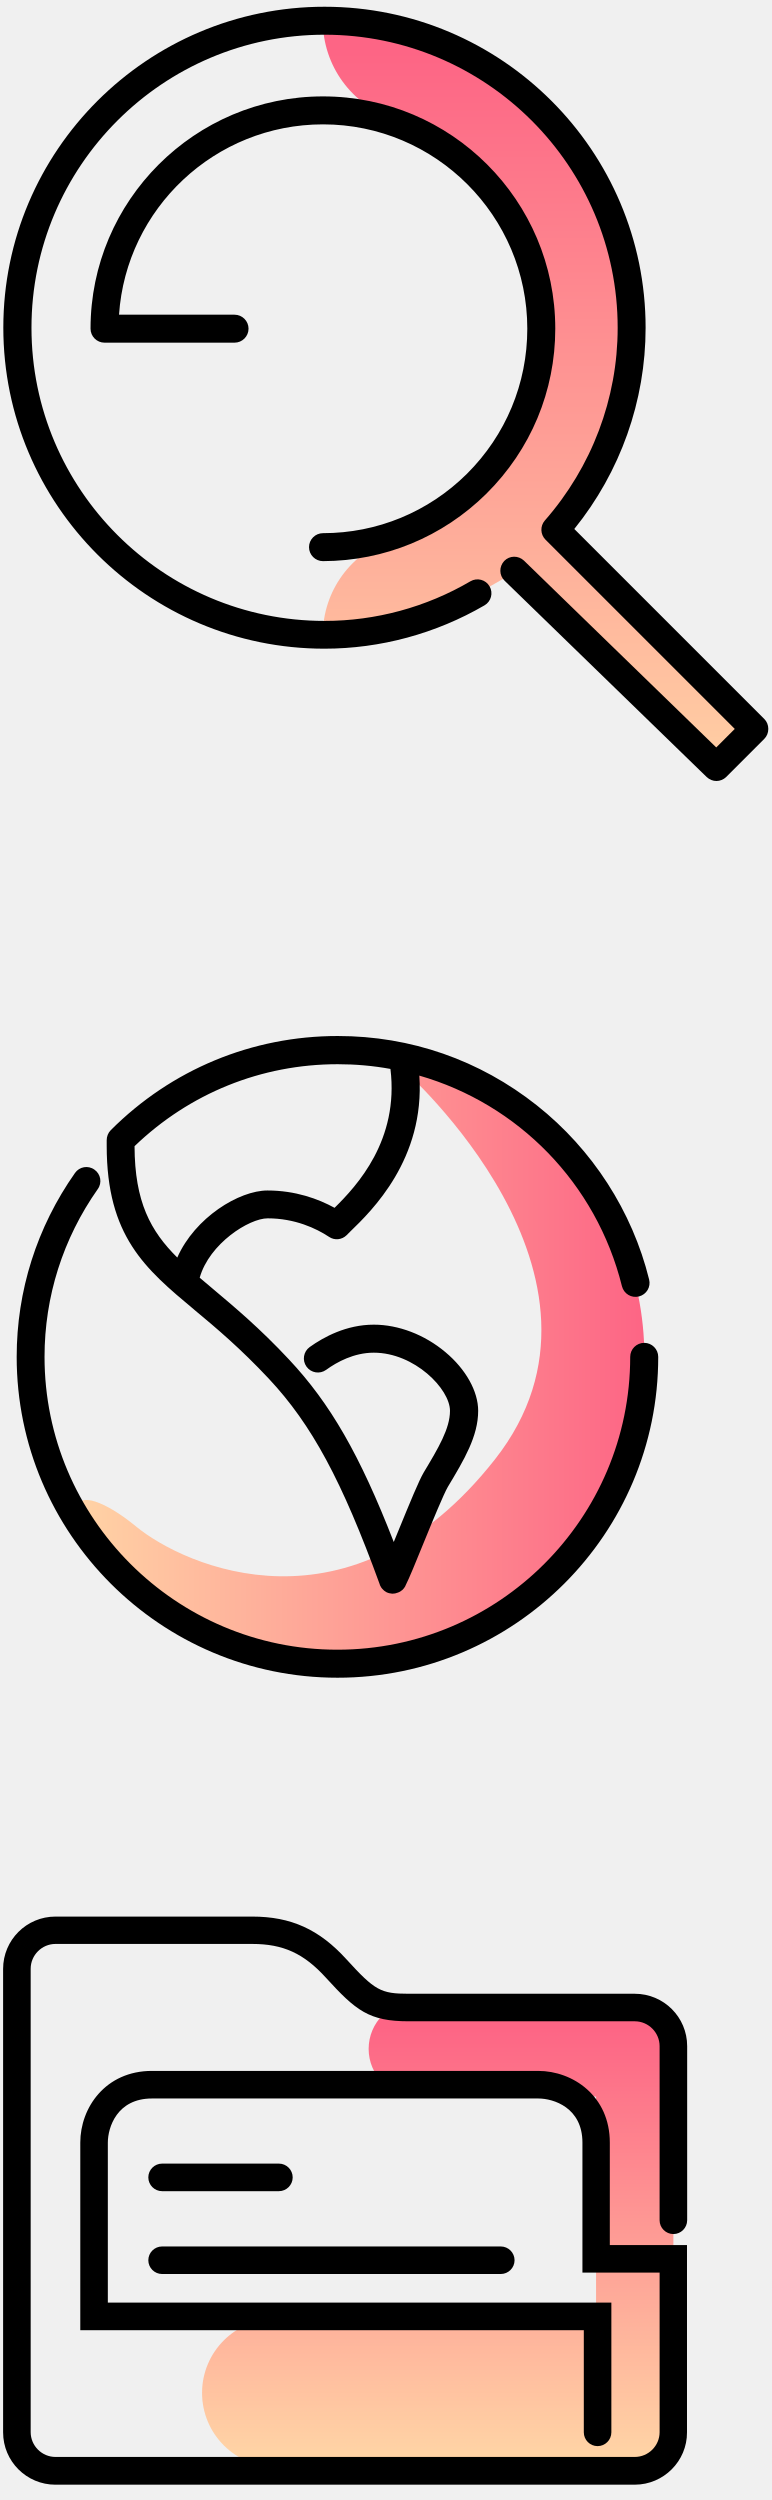
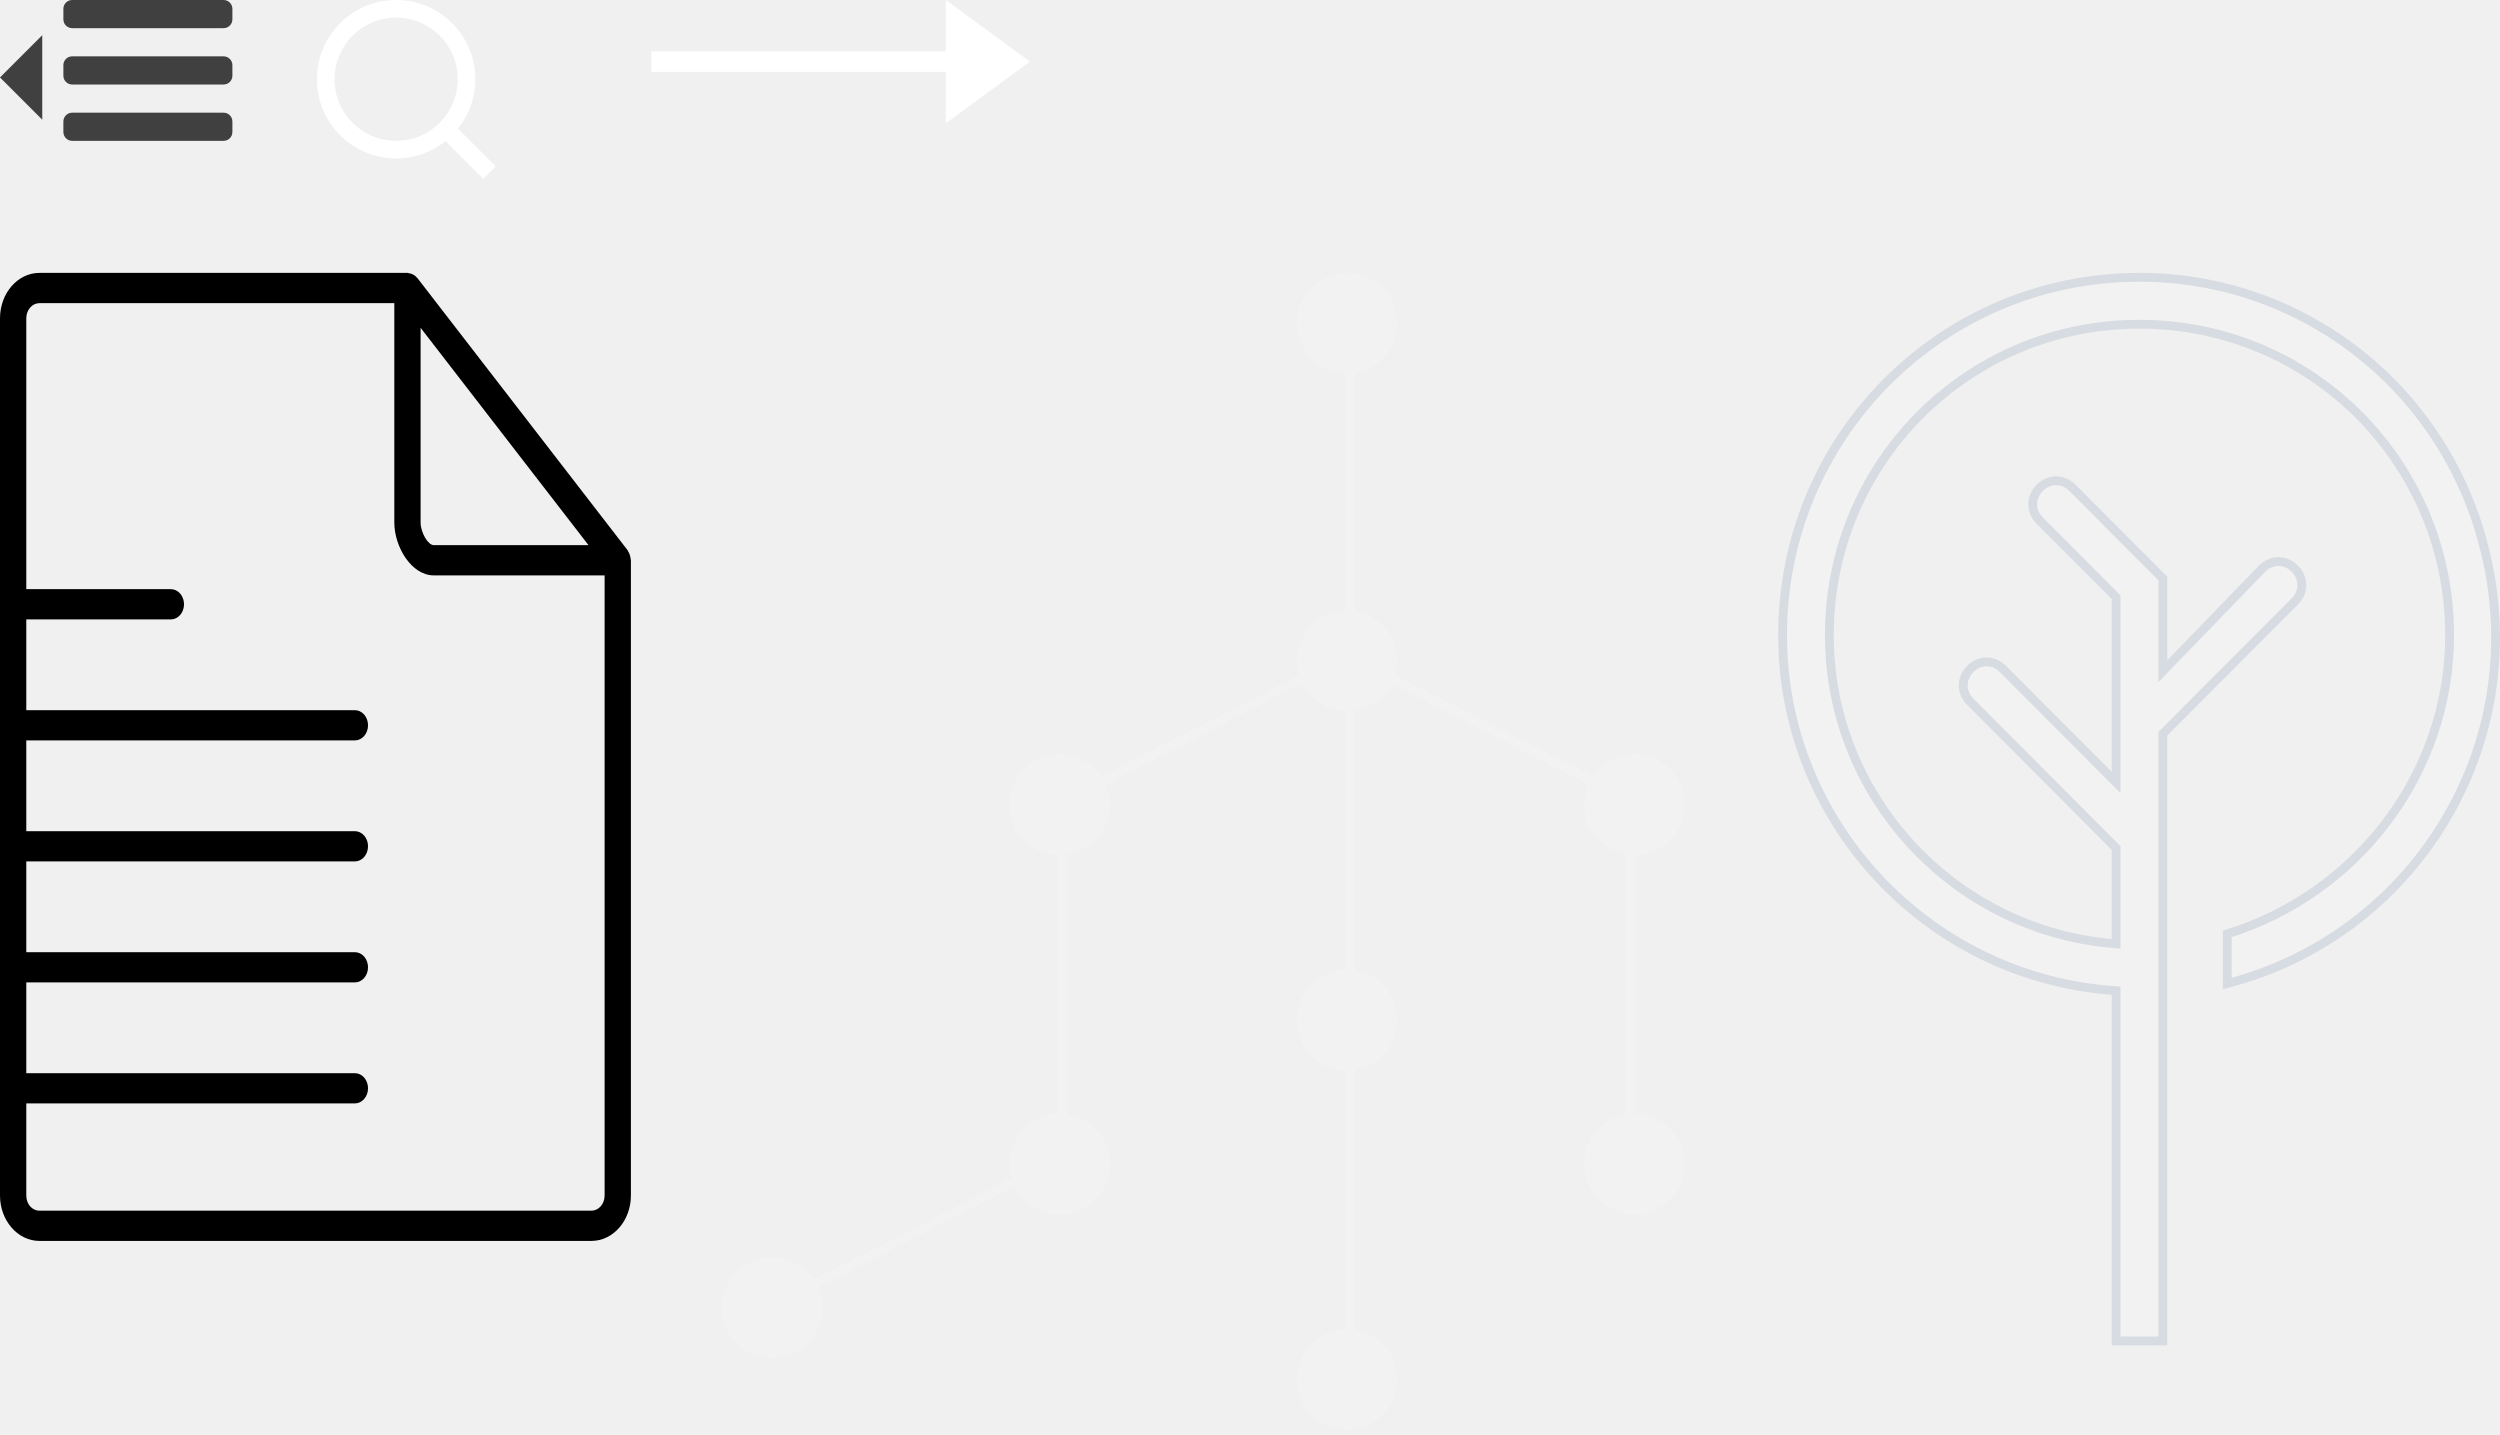
- <svg xmlns="http://www.w3.org/2000/svg" width="46px" height="149px" viewBox="0 0 46 149" version="1.1">
-   <defs>
-     <linearGradient x1="50.009%" y1="97.097%" x2="50.009%" y2="5.34%" id="linearGradient-1">
-       <stop stop-color="#FFD3A5" offset="0%" />
-       <stop stop-color="#FD6585" offset="100%" />
-     </linearGradient>
-     <linearGradient x1="0.001%" y1="50.006%" x2="99.993%" y2="50.006%" id="linearGradient-2">
-       <stop stop-color="#FFD3A5" offset="0%" />
-       <stop stop-color="#FD6585" offset="100%" />
-     </linearGradient>
-     <linearGradient x1="50.007%" y1="105.097%" x2="50.007%" y2="4.324%" id="linearGradient-3">
-       <stop stop-color="#FFD3A5" offset="0%" />
-       <stop stop-color="#FD6585" offset="100%" />
-     </linearGradient>
-   </defs>
-   <g id="Page-1" stroke="none" stroke-width="1" fill="none" fill-rule="evenodd">
-     <g id="Artboard" fill-rule="nonzero">
-       <g id="ic_sprite">
-         <g id="group-7" transform="translate(0, 114)">
-           <path d="M40.134,8.801 L40.134,30.578 C40.134,31.902 39.056,32.98 37.731,32.98 L35.668,32.98 L35.668,33.041 L16.468,33.041 C14.025,33.041 12.043,31.06 12.043,28.616 C12.043,26.173 14.025,24.191 16.468,24.191 L35.525,24.191 L35.525,10.957 L24.815,10.957 C23.245,10.957 21.971,9.684 21.971,8.113 C21.971,6.543 23.245,5.269 24.815,5.269 L37.167,5.269 L37.167,5.32 C38.85,5.587 40.134,7.045 40.134,8.8 L40.134,8.801 Z" id="Path" fill="url(#linearGradient-1)" />
-           <path d="M37.834,34.088 L3.305,34.088 C1.581,34.088 0.185,32.692 0.185,30.968 L0.185,3.348 C0.185,1.624 1.581,0.228 3.306,0.228 L15.031,0.228 C17.341,0.228 19.025,0.988 20.647,2.774 C22.341,4.633 22.69,4.828 24.353,4.828 L37.833,4.828 C39.559,4.828 40.955,6.224 40.955,7.948 L40.955,18.328 C40.955,18.78 40.585,19.15 40.134,19.15 C39.682,19.15 39.312,18.78 39.312,18.329 L39.312,7.948 C39.312,7.137 38.645,6.469 37.834,6.469 L24.354,6.469 C21.992,6.469 21.212,5.833 19.425,3.872 C18.111,2.424 16.879,1.859 15.031,1.859 L3.306,1.859 C2.496,1.859 1.828,2.527 1.828,3.338 L1.828,30.956 C1.828,31.767 2.495,32.434 3.306,32.434 L37.835,32.434 C38.646,32.434 39.313,31.767 39.313,30.956 L39.313,21.449 L34.713,21.449 L34.713,13.698 C34.713,11.614 32.989,11.07 32.085,11.07 L9.056,11.07 C6.971,11.07 6.427,12.795 6.427,13.698 L6.427,23.236 L36.437,23.236 L36.437,30.967 C36.437,31.419 36.068,31.789 35.617,31.789 C35.164,31.789 34.795,31.419 34.795,30.967 L34.795,24.879 L4.785,24.879 L4.785,13.698 C4.785,11.623 6.284,9.426 9.055,9.426 L32.075,9.426 C34.148,9.426 36.345,10.926 36.345,13.697 L36.345,19.807 L40.945,19.807 L40.945,30.967 C40.955,32.681 39.548,34.087 37.834,34.087 L37.834,34.088 Z M17.444,15.772 C17.444,15.32 17.074,14.951 16.622,14.951 L9.662,14.951 C9.21,14.951 8.84,15.321 8.84,15.772 C8.84,16.224 9.21,16.594 9.661,16.594 L16.622,16.594 C17.074,16.594 17.444,16.224 17.444,15.772 Z M30.668,20.711 C30.668,20.259 30.298,19.889 29.846,19.889 L9.661,19.889 C9.21,19.889 8.84,20.259 8.84,20.711 C8.84,21.162 9.21,21.531 9.661,21.531 L29.846,21.531 C30.298,21.531 30.668,21.162 30.668,20.711 Z" id="Shape" fill="#000000" />
-         </g>
-         <g id="group-6" transform="translate(0, 61)">
-           <path d="M9.637,34.838 C12.612,36.926 16.213,38.158 20.117,38.158 C30.201,38.158 38.405,29.953 38.405,19.869 C38.405,9.786 30.201,1.581 20.117,1.581 L24.021,2.729 C24.021,2.729 38.061,15.089 29.501,25.976 C20.941,36.863 10.974,32.343 8.104,29.974 C4.304,26.852 2.195,28.314 9.638,34.838 L9.637,34.838 Z" id="Path" fill="url(#linearGradient-2)" />
-           <path d="M20.117,38.992 C9.574,38.992 0.994,30.412 0.994,19.869 C0.994,15.934 2.194,12.145 4.47,8.909 C4.731,8.533 5.253,8.439 5.629,8.711 C6.004,8.971 6.099,9.493 5.827,9.869 C3.75,12.823 2.654,16.279 2.654,19.869 C2.654,29.493 10.483,37.322 20.107,37.322 C29.731,37.322 37.56,29.493 37.56,19.869 C37.56,19.409 37.936,19.034 38.395,19.034 C38.855,19.034 39.23,19.41 39.23,19.869 C39.24,30.412 30.66,38.992 20.117,38.992 L20.117,38.992 Z M23.405,33.982 L23.364,33.982 C23.259,33.972 23.144,33.951 23.04,33.898 C23.03,33.898 23.03,33.888 23.02,33.888 C22.925,33.836 22.852,33.773 22.79,33.7 C22.727,33.637 22.685,33.554 22.643,33.47 C22.643,33.46 22.633,33.45 22.633,33.429 C20.378,27.239 18.583,23.909 16.025,21.174 C14.335,19.368 12.873,18.136 11.579,17.061 L11.569,17.051 C8.656,14.619 6.359,12.688 6.359,7.281 L6.359,6.956 C6.359,6.736 6.443,6.517 6.599,6.361 C10.211,2.74 15.024,0.746 20.128,0.746 C24.48,0.746 28.583,2.176 31.996,4.88 C35.306,7.5 37.685,11.195 38.687,15.255 C38.802,15.705 38.531,16.153 38.082,16.268 C37.632,16.383 37.184,16.111 37.069,15.662 C35.535,9.493 30.859,4.796 24.992,3.106 C25.336,8.086 22.142,11.175 20.879,12.396 L20.66,12.616 C20.378,12.897 19.94,12.939 19.616,12.72 C18.844,12.208 17.57,11.613 15.952,11.613 C14.846,11.613 12.476,13.117 11.902,15.152 C12.132,15.35 12.382,15.559 12.632,15.768 L12.643,15.778 C13.969,16.895 15.483,18.158 17.236,20.038 C19.679,22.647 21.443,25.695 23.468,30.904 C23.551,30.716 23.624,30.517 23.708,30.319 C24.46,28.482 24.971,27.239 25.253,26.759 C26.13,25.299 26.819,24.139 26.819,23.085 C26.819,21.78 24.699,19.62 22.278,19.62 C21.098,19.62 20.086,20.173 19.438,20.643 C19.063,20.914 18.541,20.831 18.27,20.455 C17.998,20.079 18.082,19.557 18.457,19.285 C19.303,18.68 20.65,17.95 22.277,17.95 C23.75,17.95 25.305,18.544 26.547,19.588 C27.769,20.611 28.499,21.927 28.499,23.085 C28.499,24.599 27.664,25.998 26.693,27.615 C26.453,28.023 25.785,29.641 25.253,30.945 C24.793,32.073 24.397,33.054 24.167,33.503 C24.167,33.513 24.157,33.523 24.157,33.534 C24.115,33.618 24.052,33.691 23.99,33.754 C23.906,33.826 23.812,33.889 23.708,33.92 C23.604,33.962 23.51,33.983 23.405,33.983 L23.405,33.982 Z M8.019,7.312 C8.029,10.642 8.979,12.374 10.566,13.951 C11.62,11.561 14.251,9.953 15.942,9.953 C17.602,9.953 18.969,10.453 19.94,10.986 C21.276,9.671 23.791,6.956 23.27,2.708 C22.247,2.521 21.192,2.427 20.128,2.427 C15.576,2.427 11.297,4.159 8.019,7.312 L8.019,7.312 Z" id="Shape" fill="#000000" />
-         </g>
-         <g id="group-5">
-           <path d="M33.104,31.569 C35.927,28.349 37.646,24.142 37.646,19.537 C37.646,9.444 29.438,1.235 19.344,1.235 L19.24,1.235 C19.24,3.902 20.958,6.277 23.51,7.09 C28.781,8.787 32.396,13.6 32.396,19.59 C32.396,25.61 28.74,30.454 23.416,32.12 C20.927,32.902 19.24,35.235 19.24,37.85 L19.344,37.85 C22.667,37.85 25.781,36.944 28.469,35.37 L30.104,34.433 C30.625,34.11 31.292,34.183 31.729,34.61 L42.302,44.892 C42.646,45.225 43.208,45.225 43.552,44.882 L44.969,43.454 L33.104,31.569 L33.104,31.569 Z" id="Path" fill="url(#linearGradient-3)" />
-           <path d="M42.698,46.548 C42.49,46.548 42.281,46.464 42.115,46.308 L30.073,34.61 C29.74,34.287 29.74,33.767 30.053,33.433 C30.375,33.1 30.896,33.1 31.229,33.413 L42.688,44.547 L43.792,43.443 L32.51,32.162 C32.198,31.85 32.188,31.35 32.469,31.027 C35.271,27.829 36.813,23.757 36.813,19.537 C36.813,9.902 28.979,2.069 19.343,2.069 C9.708,2.069 1.876,9.902 1.876,19.537 C1.876,29.173 9.709,37.007 19.345,37.007 C22.386,37.007 25.397,36.194 28.043,34.642 C28.439,34.412 28.949,34.548 29.178,34.944 C29.408,35.339 29.272,35.85 28.876,36.079 C25.97,37.767 22.668,38.662 19.334,38.662 C8.781,38.662 0.198,30.079 0.198,19.527 C0.198,8.975 8.792,0.402 19.344,0.402 C29.896,0.402 38.478,8.985 38.478,19.537 C38.478,23.892 36.978,28.121 34.228,31.527 L45.551,42.85 C45.707,43.006 45.791,43.214 45.791,43.444 C45.791,43.673 45.707,43.881 45.551,44.037 L43.281,46.308 C43.124,46.465 42.905,46.548 42.697,46.548 L42.698,46.548 Z M28.99,29.422 C31.635,26.797 33.094,23.307 33.094,19.588 C33.094,11.953 26.885,5.745 19.25,5.745 C11.615,5.745 5.396,11.954 5.396,19.589 C5.396,20.048 5.771,20.423 6.229,20.423 L13.979,20.423 C14.438,20.423 14.813,20.048 14.813,19.589 C14.813,19.131 14.438,18.756 13.979,18.756 L7.094,18.756 C7.521,12.423 12.813,7.412 19.25,7.412 C25.969,7.412 31.427,12.882 31.427,19.59 C31.427,22.86 30.146,25.933 27.823,28.246 C25.531,30.516 22.479,31.777 19.25,31.777 C18.792,31.777 18.417,32.152 18.417,32.61 C18.417,33.069 18.792,33.444 19.25,33.444 C22.917,33.434 26.375,32.006 28.99,29.423 L28.99,29.422 Z" id="Shape" fill="#000000" />
-         </g>
-       </g>
-     </g>
+ <svg xmlns="http://www.w3.org/2000/svg" width="284" height="163" viewBox="0 0 284 163" fill="none">
+   <path d="M52.031 14.617L56.314 18.899L54.899 20.314L50.617 16.031C49.024 17.308 47.042 18.003 45 18C40.032 18 36 13.968 36 9C36 4.032 40.032 0 45 0C49.968 0 54 4.032 54 9C54.003 11.042 53.308 13.024 52.031 14.617ZM50.025 13.875C51.294 12.57 52.003 10.82 52 9C52 5.132 48.867 2 45 2C41.132 2 38 5.132 38 9C38 12.867 41.132 16 45 16C46.82 16.003 48.57 15.294 49.875 14.025L50.025 13.875V13.875Z" fill="white" />
+   <path fill-rule="evenodd" clip-rule="evenodd" d="M0 8.8L4.8 13.6L4.8 4L0 8.8Z" fill="#404040" />
+   <rect x="7.2" width="19.2" height="3.2" rx="1" fill="#404040" />
+   <rect x="7.2" y="6.4" width="19.2" height="3.2" rx="1" fill="#404040" />
+   <rect x="7.2" y="12.8" width="19.2" height="3.2" rx="1" fill="#404040" />
+   <path opacity="0.15" d="M282.341 62.777L282.342 62.779C287.594 84.466 274.486 106.152 253.017 111.729V106.091C267.873 101.487 278.276 87.776 278.276 72.16C278.276 52.572 262.583 36.832 243.045 36.832C223.508 36.832 207.815 52.572 207.815 72.16C207.815 90.469 221.908 105.563 239.843 107.169L240.388 107.218V106.671V96.539V96.332L240.242 96.186L223.824 79.722C222.756 78.651 222.756 77.067 223.824 75.996C224.892 74.925 226.469 74.925 227.536 75.996L239.534 88.027L240.388 88.883V87.674V68.044V67.837L240.242 67.691L231.717 59.142C230.649 58.071 230.649 56.487 231.717 55.416C232.785 54.345 234.362 54.345 235.429 55.416L245.703 65.718V75.009V76.245L246.562 75.357L256.976 64.598C256.977 64.597 256.978 64.596 256.979 64.595C258.046 63.527 259.621 63.528 260.688 64.598C261.757 65.669 261.757 67.253 260.688 68.324L245.849 83.205L245.703 83.351V83.558V95.273V152.334H240.388V113.003V112.539L239.925 112.505C219.03 110.941 202.5 93.426 202.5 72.16C202.5 49.639 220.59 31.5 243.045 31.5C261.756 31.5 277.974 44.32 282.341 62.777Z" fill="white" stroke="#496291" />
+   <path d="M107.444 8.167H74V5.833H107.444V0L117 7L107.444 14V8.167Z" fill="white" />
+   <path d="M4.479 140.968H67.191C69.66 140.968 71.67 138.655 71.67 135.813V63.647C71.67 63.588 71.646 63.54 71.643 63.485C71.637 63.406 71.619 63.337 71.604 63.262C71.558 63.023 71.466 62.799 71.336 62.605C71.315 62.575 71.318 62.537 71.297 62.506L47.407 31.577C47.398 31.567 47.386 31.567 47.377 31.557C47.195 31.337 46.965 31.178 46.711 31.096C46.654 31.076 46.603 31.069 46.544 31.058C46.457 31.041 46.377 31 46.287 31H4.479C2.01 31 0 33.313 0 36.155V135.813C0 138.655 2.01 140.968 4.479 140.968ZM47.78 37.237L66.853 61.928H49.273C48.616 61.928 47.78 60.485 47.78 59.351V37.237ZM2.986 36.155C2.986 35.699 3.144 35.262 3.424 34.94C3.704 34.617 4.083 34.437 4.479 34.437H44.794V59.351C44.794 62.131 46.75 65.365 49.273 65.365H68.684V135.813C68.684 136.269 68.526 136.706 68.246 137.028C67.966 137.351 67.587 137.532 67.191 137.532H4.479C3.643 137.532 2.986 136.776 2.986 135.813V36.155Z" fill="black" />
+   <path d="M1.493 84.111H40.314C40.71 84.111 41.09 83.93 41.37 83.608C41.65 83.286 41.808 82.849 41.808 82.393C41.808 81.937 41.65 81.5 41.37 81.178C41.09 80.856 40.71 80.675 40.314 80.675H1.493C1.097 80.675 0.717 80.856 0.437 81.178C0.157 81.5 0 81.937 0 82.393C0 82.849 0.157 83.286 0.437 83.608C0.717 83.93 1.097 84.111 1.493 84.111V84.111Z" fill="black" />
+   <path d="M1.493 97.857H40.314C40.71 97.857 41.09 97.676 41.37 97.354C41.65 97.032 41.808 96.595 41.808 96.139C41.808 95.683 41.65 95.246 41.37 94.924C41.09 94.602 40.71 94.421 40.314 94.421H1.493C1.097 94.421 0.717 94.602 0.437 94.924C0.157 95.246 0 95.683 0 96.139C0 96.595 0.157 97.032 0.437 97.354C0.717 97.676 1.097 97.857 1.493 97.857V97.857Z" fill="black" />
+   <path d="M1.493 70.365H19.411C19.807 70.365 20.186 70.184 20.466 69.862C20.747 69.539 20.904 69.102 20.904 68.647C20.904 68.191 20.747 67.754 20.466 67.431C20.186 67.109 19.807 66.928 19.411 66.928H1.493C1.097 66.928 0.717 67.109 0.437 67.431C0.157 67.754 0 68.191 0 68.647C0 69.102 0.157 69.539 0.437 69.862C0.717 70.184 1.097 70.365 1.493 70.365V70.365Z" fill="black" />
+   <path d="M1.493 111.603H40.314C40.71 111.603 41.09 111.422 41.37 111.1C41.65 110.777 41.808 110.34 41.808 109.885C41.808 109.429 41.65 108.992 41.37 108.67C41.09 108.348 40.71 108.167 40.314 108.167H1.493C1.097 108.167 0.717 108.348 0.437 108.67C0.157 108.992 0 109.429 0 109.885C0 110.34 0.157 110.777 0.437 111.1C0.717 111.422 1.097 111.603 1.493 111.603V111.603Z" fill="black" />
+   <path d="M1.493 125.349H40.314C40.71 125.349 41.09 125.168 41.37 124.846C41.65 124.524 41.808 124.087 41.808 123.631C41.808 123.175 41.65 122.738 41.37 122.416C41.09 122.094 40.71 121.913 40.314 121.913H1.493C1.097 121.913 0.717 122.094 0.437 122.416C0.157 122.738 0 123.175 0 123.631C0 124.087 0.157 124.524 0.437 124.846C0.717 125.168 1.097 125.349 1.493 125.349V125.349Z" fill="black" />
+   <g opacity="0.15">
+     <path fill-rule="evenodd" clip-rule="evenodd" d="M153.02 42.429C156.176 42.429 158.735 39.87 158.735 36.714C158.735 33.558 156.176 31 153.02 31C149.865 31 147.306 33.558 147.306 36.714C147.306 39.87 149.865 42.429 153.02 42.429Z" fill="white" />
+     <path fill-rule="evenodd" clip-rule="evenodd" d="M153.02 80.796C156.176 80.796 158.735 78.237 158.735 75.082C158.735 71.926 156.176 69.367 153.02 69.367C149.865 69.367 147.306 71.926 147.306 75.082C147.306 78.237 149.865 80.796 153.02 80.796Z" fill="white" />
+     <path fill-rule="evenodd" clip-rule="evenodd" d="M153.02 121.612C156.176 121.612 158.735 119.054 158.735 115.898C158.735 112.742 156.176 110.184 153.02 110.184C149.865 110.184 147.306 112.742 147.306 115.898C147.306 119.054 149.865 121.612 153.02 121.612Z" fill="white" />
+     <path fill-rule="evenodd" clip-rule="evenodd" d="M120.367 97.122C123.523 97.122 126.082 94.564 126.082 91.408C126.082 88.252 123.523 85.694 120.367 85.694C117.211 85.694 114.653 88.252 114.653 91.408C114.653 94.564 117.211 97.122 120.367 97.122Z" fill="white" />
+     <path fill-rule="evenodd" clip-rule="evenodd" d="M185.673 97.122C188.829 97.122 191.388 94.564 191.388 91.408C191.388 88.252 188.829 85.694 185.673 85.694C182.518 85.694 179.959 88.252 179.959 91.408C179.959 94.564 182.518 97.122 185.673 97.122Z" fill="white" />
+     <path fill-rule="evenodd" clip-rule="evenodd" d="M153.02 162.429C156.176 162.429 158.735 159.87 158.735 156.714C158.735 153.558 156.176 151 153.02 151C149.865 151 147.306 153.558 147.306 156.714C147.306 159.87 149.865 162.429 153.02 162.429Z" fill="white" />
+     <path fill-rule="evenodd" clip-rule="evenodd" d="M120.367 137.939C123.523 137.939 126.082 135.38 126.082 132.225C126.082 129.069 123.523 126.51 120.367 126.51C117.211 126.51 114.653 129.069 114.653 132.225C114.653 135.38 117.211 137.939 120.367 137.939Z" fill="white" />
+     <path fill-rule="evenodd" clip-rule="evenodd" d="M185.673 137.939C188.829 137.939 191.388 135.38 191.388 132.225C191.388 129.069 188.829 126.51 185.673 126.51C182.518 126.51 179.959 129.069 179.959 132.225C179.959 135.38 182.518 137.939 185.673 137.939Z" fill="white" />
+     <path d="M153.429 37.123V74.682" stroke="white" stroke-linecap="square" />
+     <path d="M152.612 74.673L120.776 91" stroke="white" stroke-linecap="square" />
+     <path fill-rule="evenodd" clip-rule="evenodd" d="M87.714 154.265C90.87 154.265 93.429 151.707 93.429 148.551C93.429 145.395 90.87 142.837 87.714 142.837C84.558 142.837 82 145.395 82 148.551C82 151.707 84.558 154.265 87.714 154.265Z" fill="white" />
+     <path d="M119.959 131.816L88.123 148.143" stroke="white" stroke-linecap="square" />
+     <path d="M153.429 74.673L185.265 91" stroke="white" stroke-linecap="square" />
+     <path d="M153.429 75.49V117.122" stroke="white" stroke-linecap="square" />
+     <path d="M120.776 92.633V134.265" stroke="white" stroke-linecap="square" />
+     <path d="M185.265 92.633V134.265" stroke="white" stroke-linecap="square" />
+     <path d="M153.429 117.939V159.572" stroke="white" stroke-linecap="square" />
  </g>
</svg>
